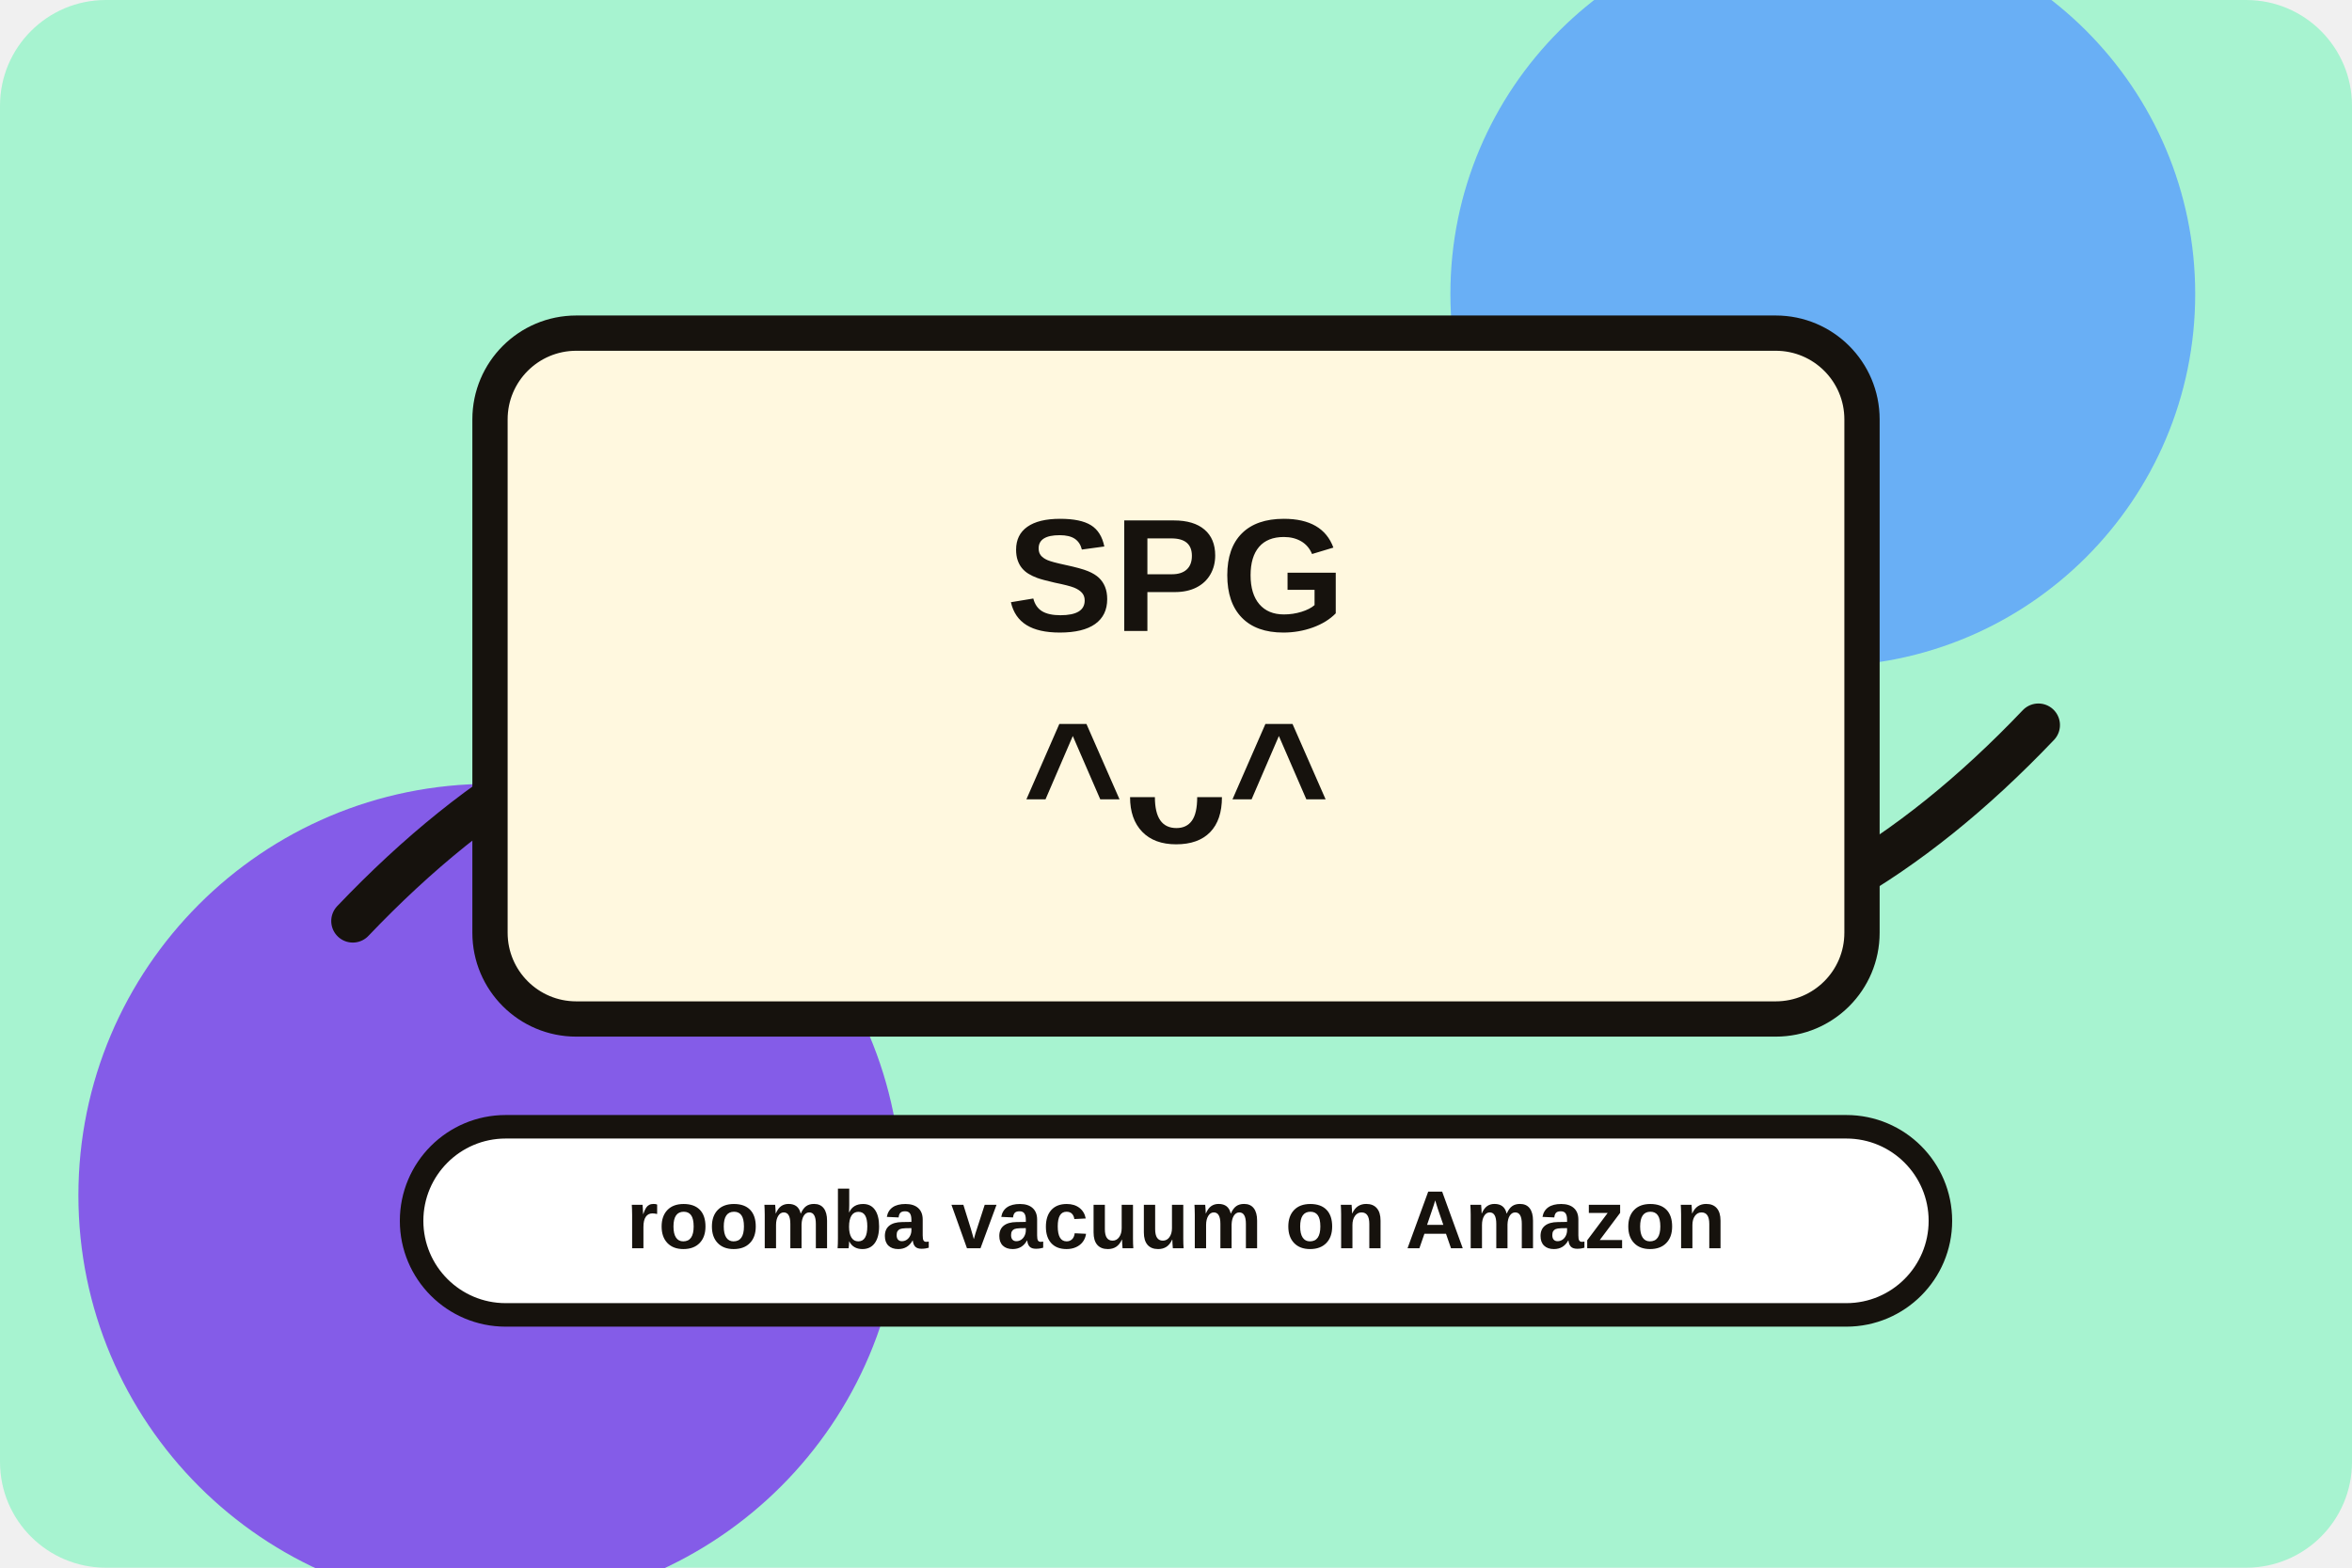
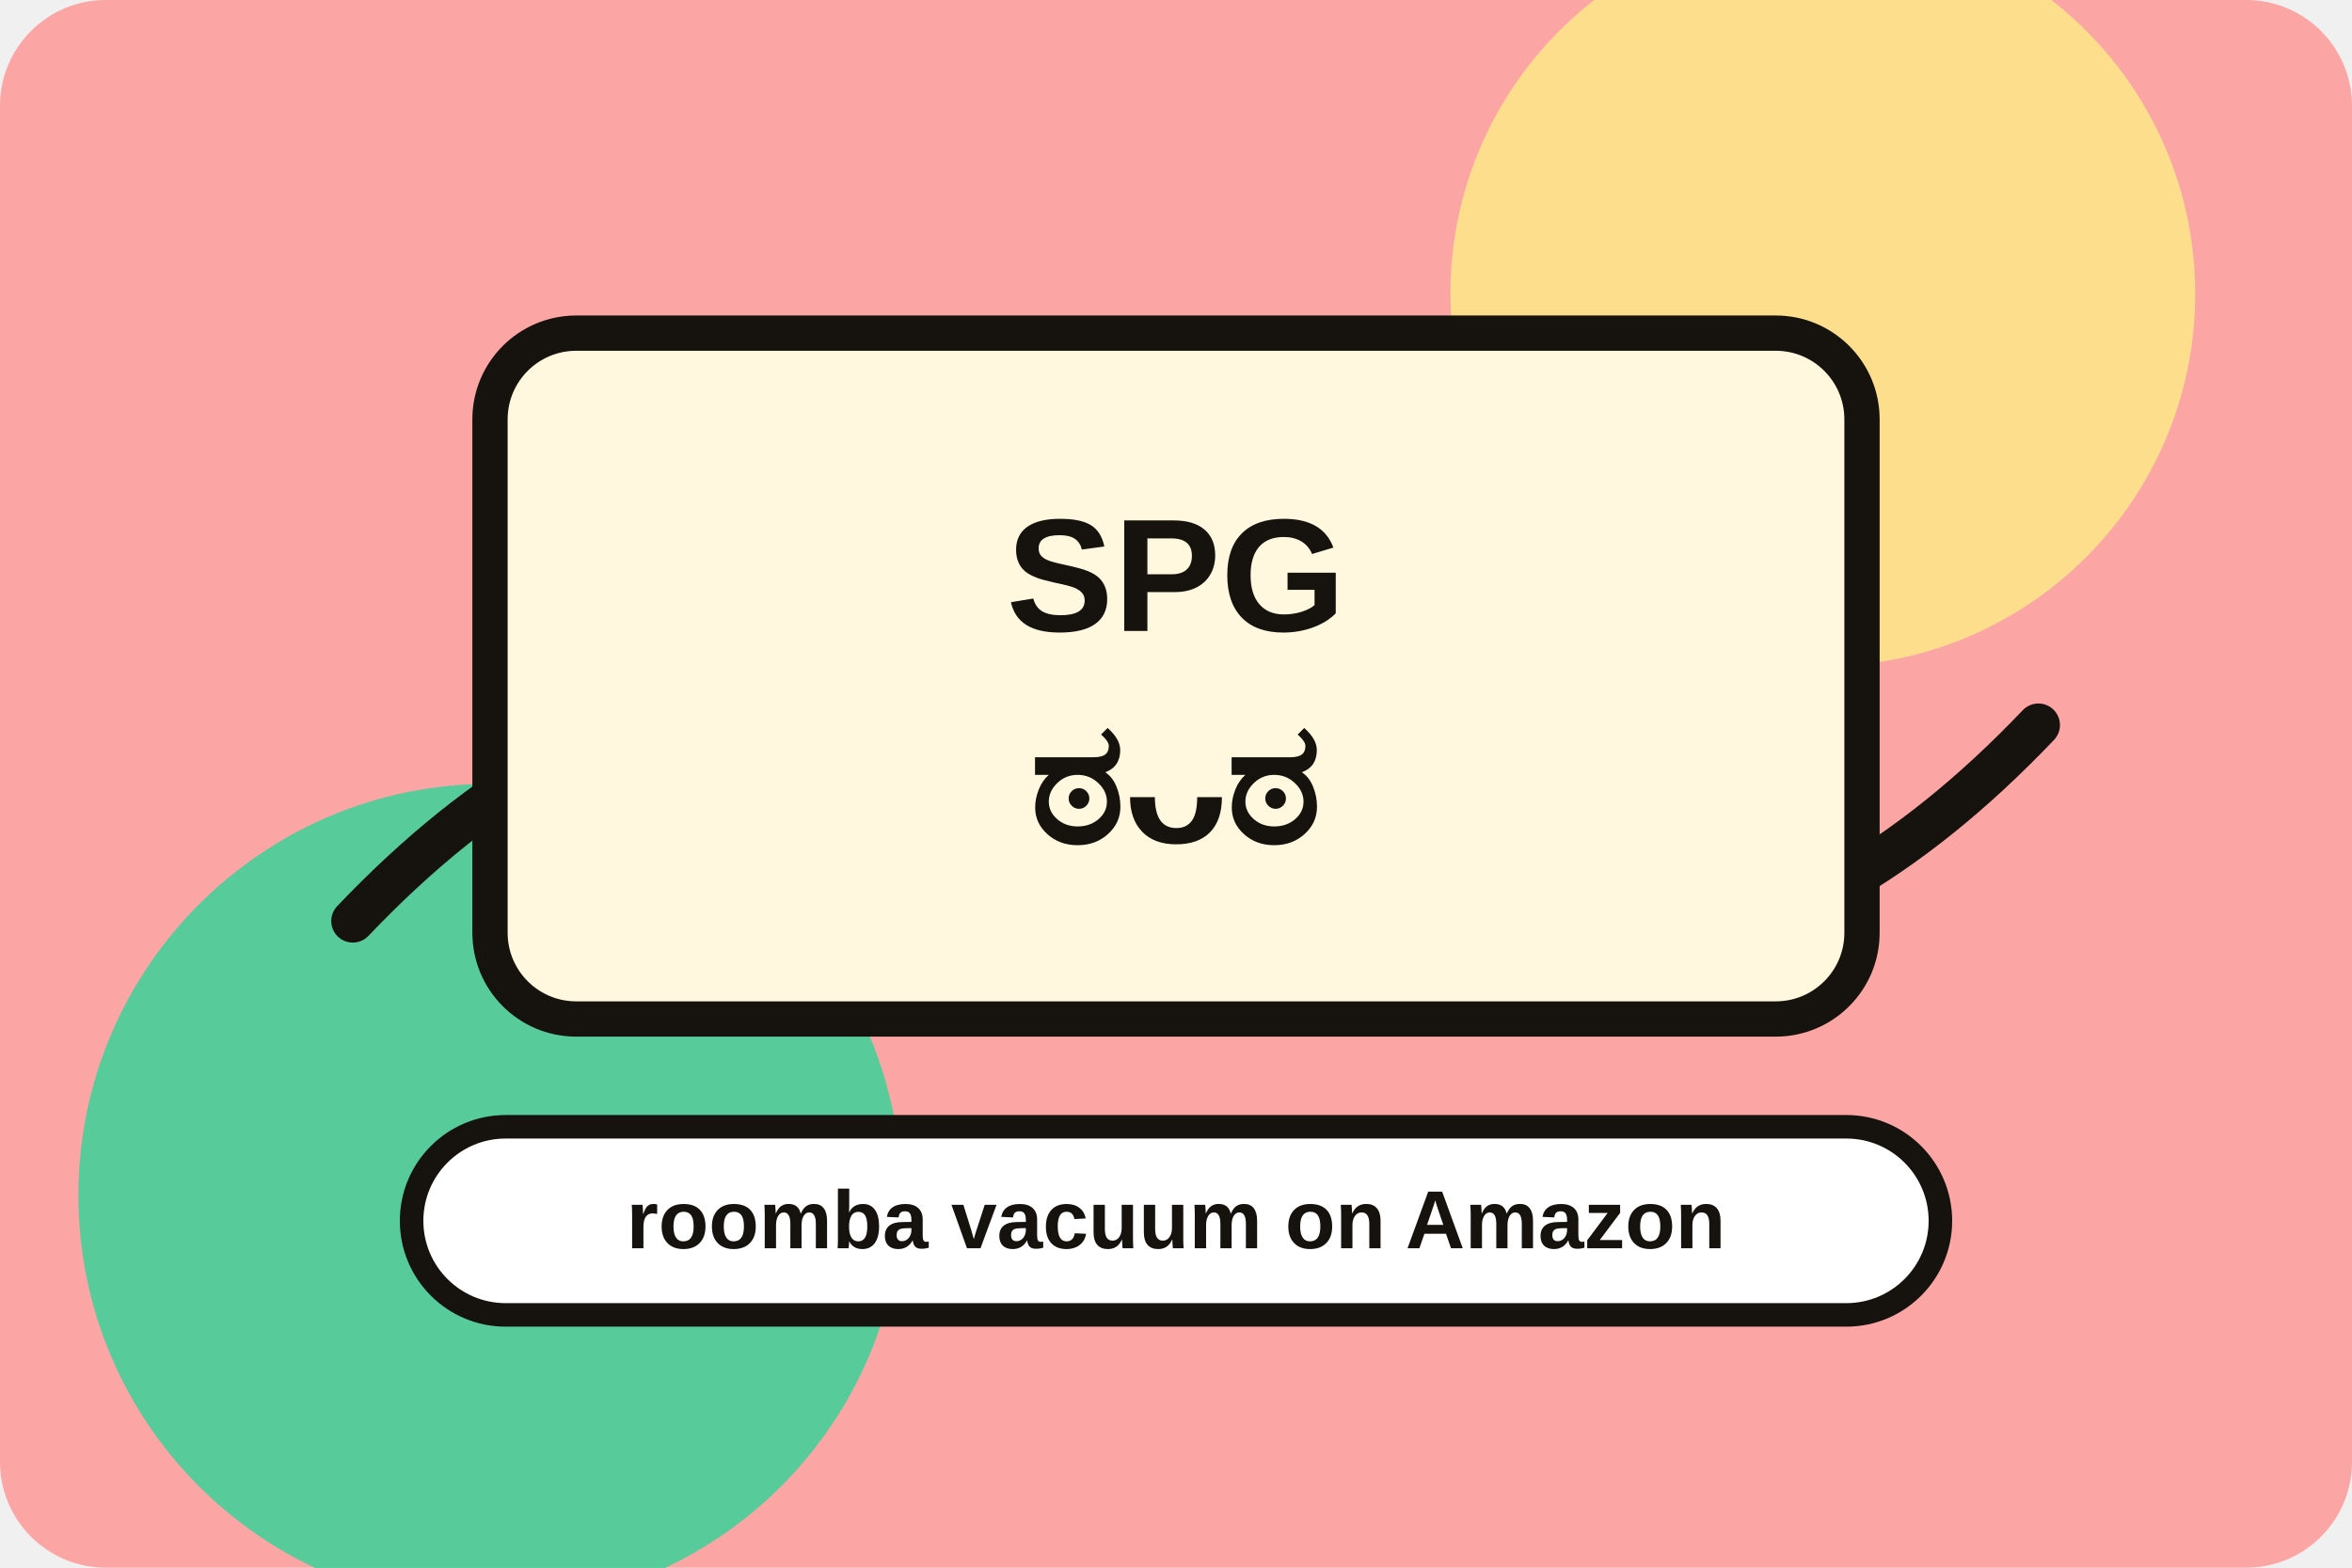
<svg xmlns="http://www.w3.org/2000/svg" viewBox="0 0 1200 800" role="img" aria-label="Original StuffPrettyGood cartoon image for roomba vacuum on Amazon">
-   <rect width="1200" height="800" rx="54" fill="#a7f3d0" />
-   <circle cx="930" cy="150" r="190" fill="#60a5fa" opacity=".88" />
-   <circle cx="250" cy="610" r="210" fill="#7c3aed" opacity=".82" />
+   <rect width="1200" height="800" rx="54" fill="#fca5a5" />
+   <circle cx="930" cy="150" r="190" fill="#fde68a" opacity=".88" />
+   <circle cx="250" cy="610" r="210" fill="#34d399" opacity=".82" />
  <path d="M180 470 Q380 260 610 420 T1040 370" fill="none" stroke="#16120d" stroke-width="22" stroke-linecap="round" />
  <rect x="250" y="170" width="700" height="350" rx="44" fill="#fff8df" stroke="#16120d" stroke-width="18" />
  <text x="600" y="322" text-anchor="middle" font-size="82" font-family="Arial, sans-serif" font-weight="900" fill="#16120d">SPG</text>
-   <text x="600" y="430" text-anchor="middle" font-size="88" font-family="Arial, sans-serif" font-weight="900" fill="#16120d">^ᴗ^</text>
+   <text x="600" y="430" text-anchor="middle" font-size="88" font-family="Arial, sans-serif" font-weight="900" fill="#16120d">ಠᴗಠ</text>
  <rect x="210" y="575" width="780" height="96" rx="48" fill="#ffffff" stroke="#16120d" stroke-width="12" />
  <text x="600" y="637" text-anchor="middle" font-size="42" font-family="Arial, sans-serif" font-weight="900" fill="#16120d">roomba vacuum on Amazon</text>
</svg>
